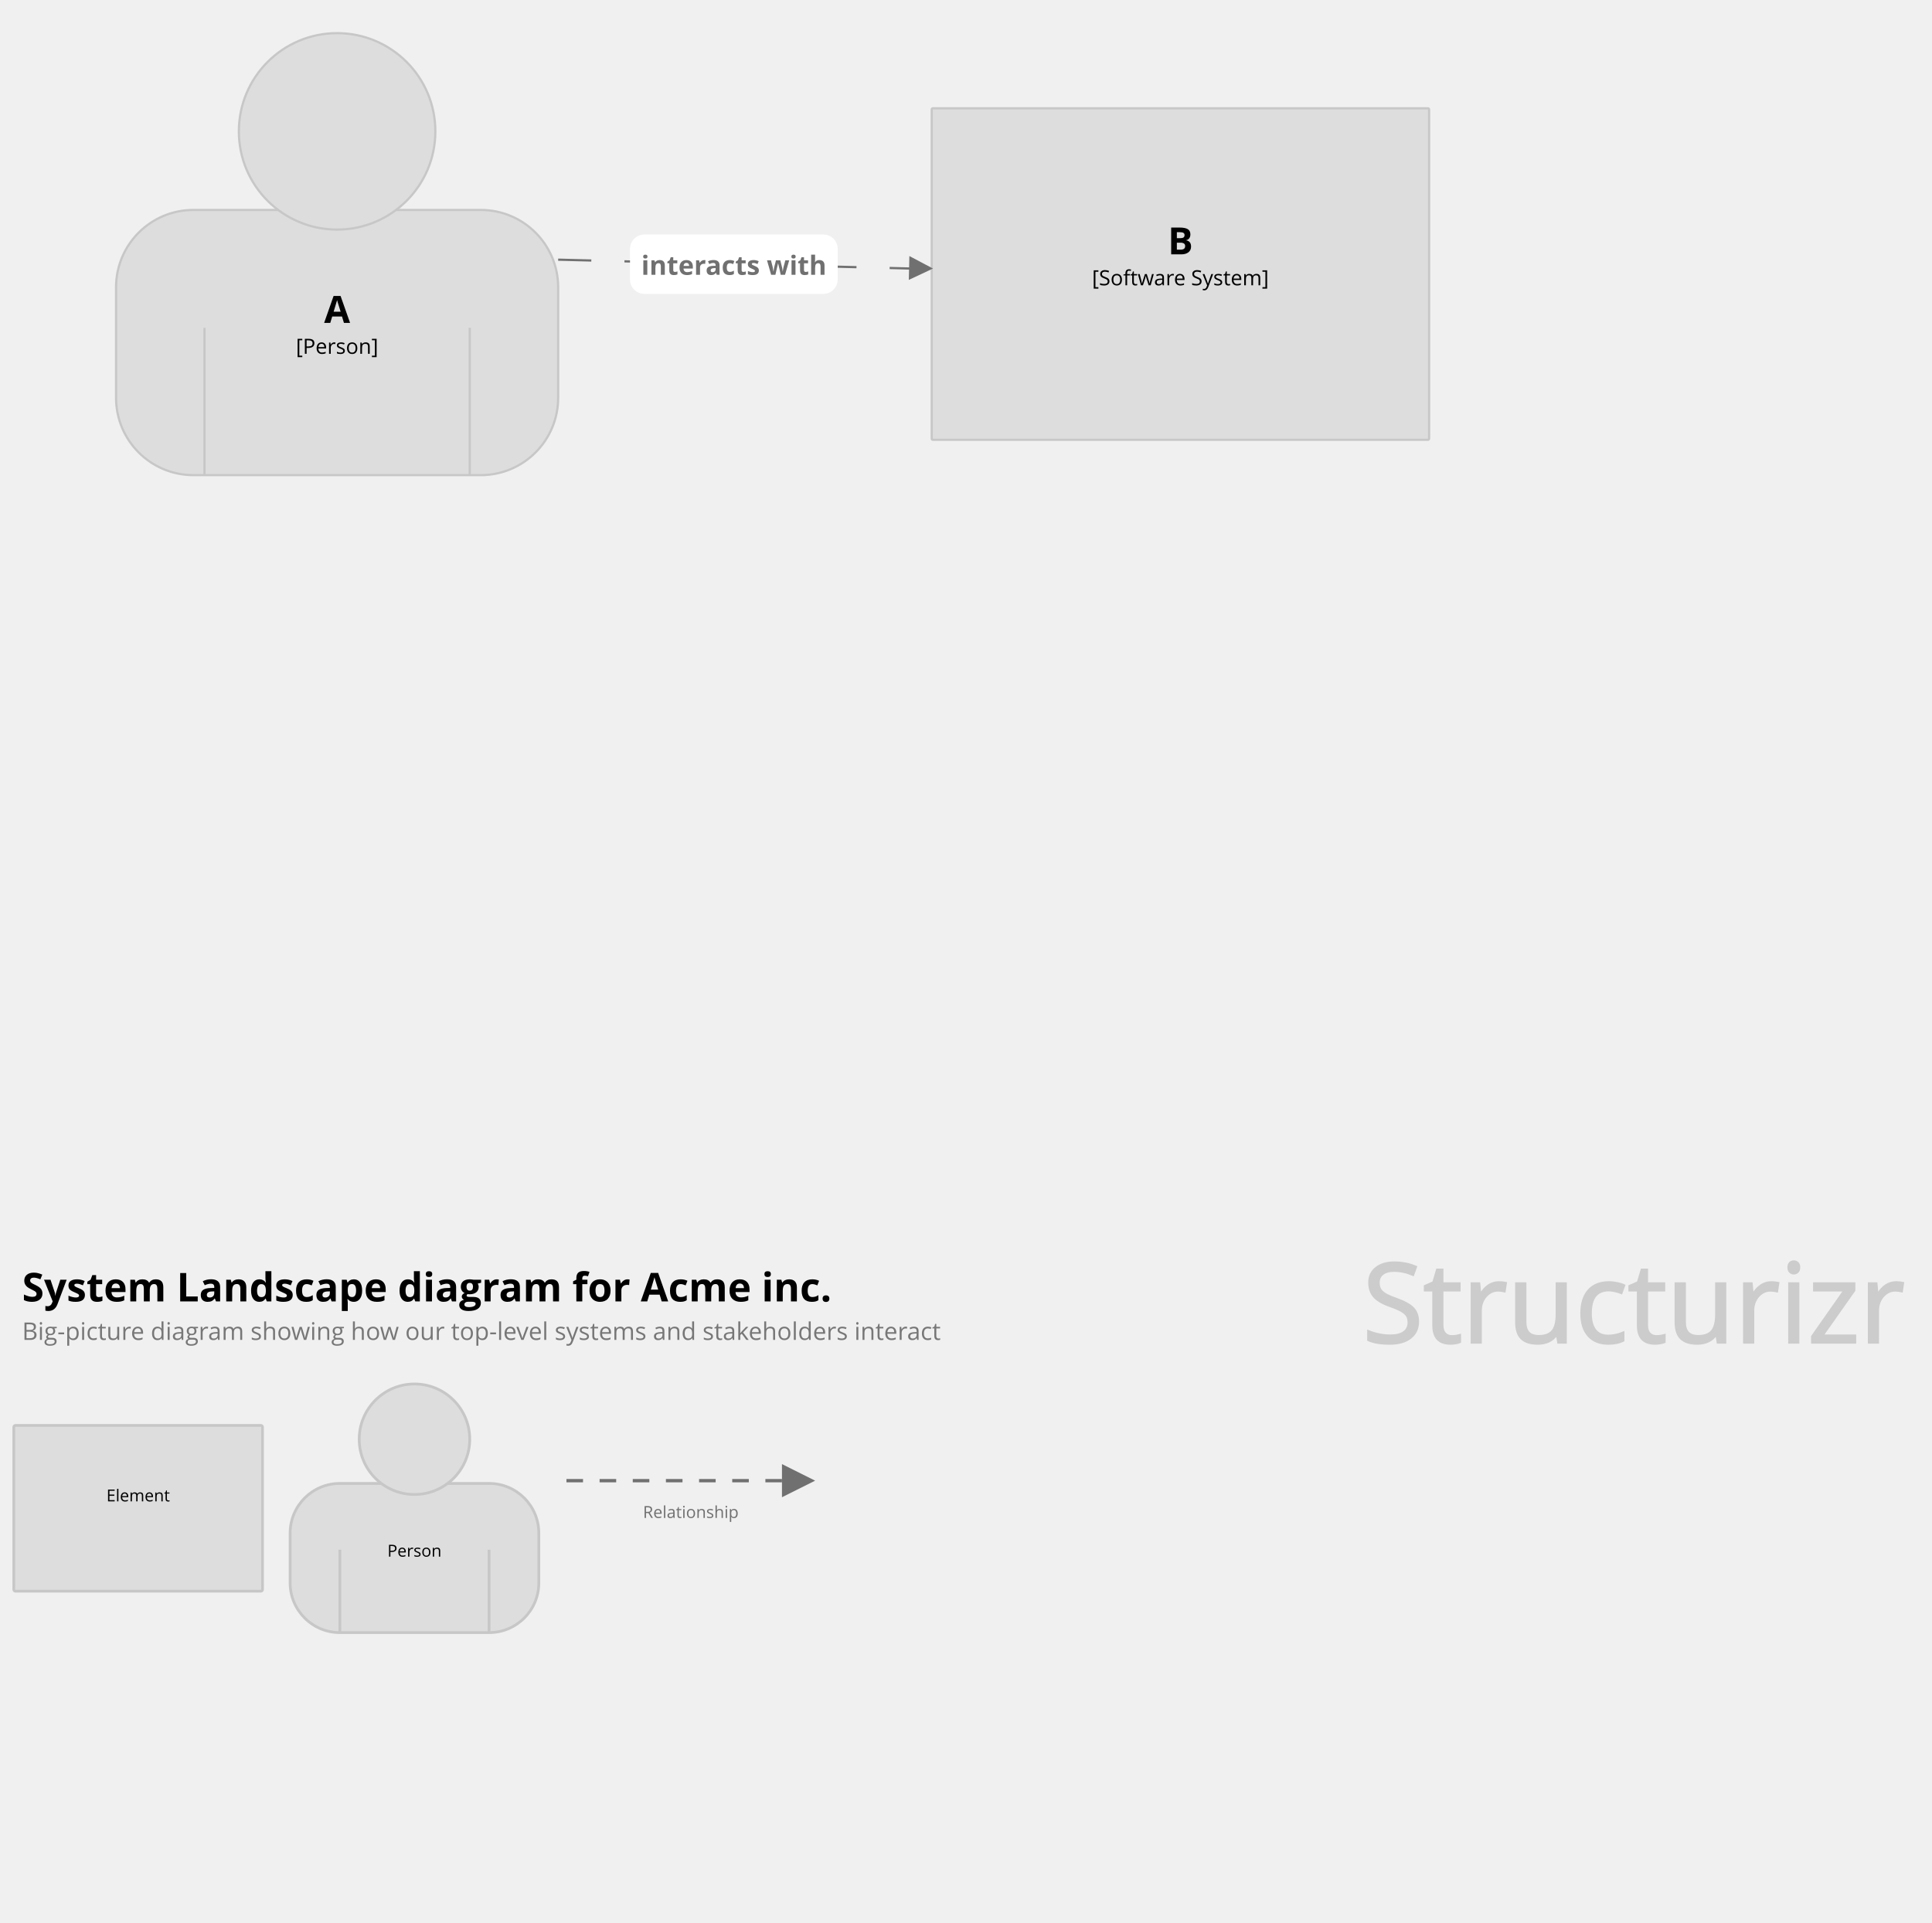
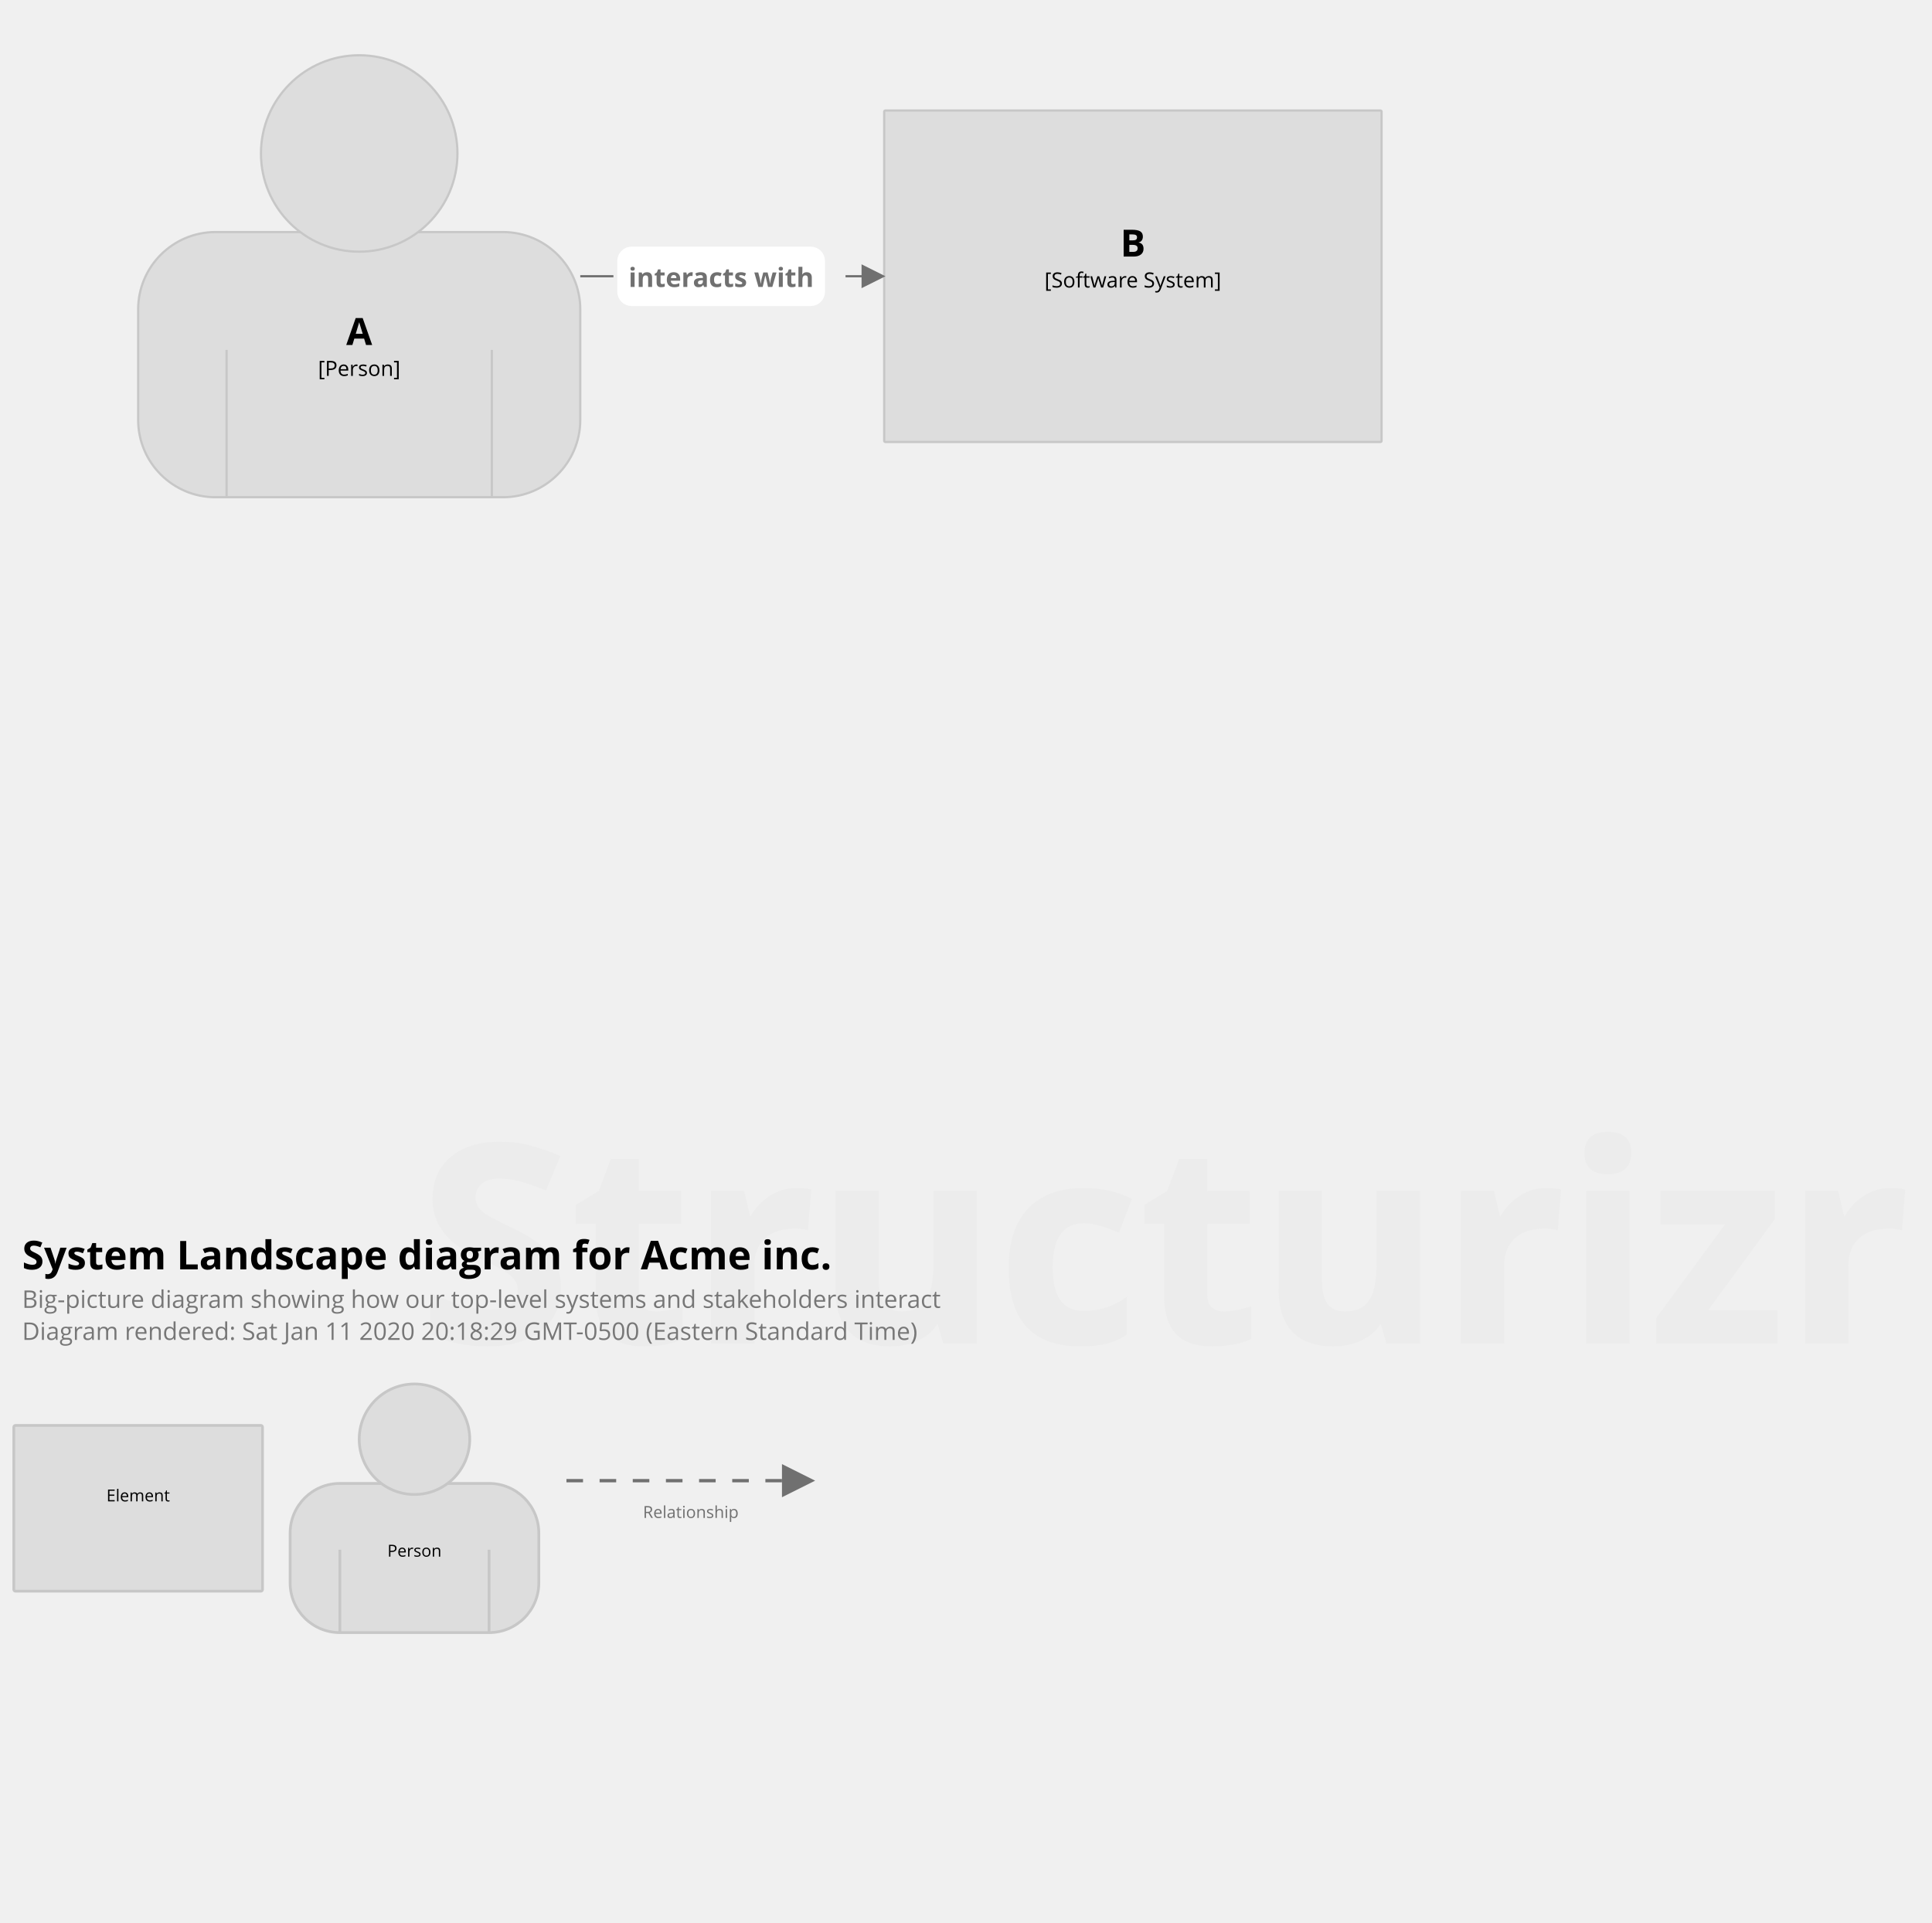
- <svg xmlns="http://www.w3.org/2000/svg" version="1.1" viewBox="0 0 1748 1740">
+ <svg xmlns="http://www.w3.org/2000/svg" version="1.1" viewBox="0 0 1748 1740" style="background: #ffffff">
  <g>
    <g id="v-3" class="joint-viewport" transform="matrix(1,0,0,1,0,0)">
-       <g id="j_12" model-id="16c12989-7fd2-44de-9a18-c8de6a52f73b" class="joint-theme-default joint-cell joint-type-structurizr joint-type-structurizr-diagrammetadata joint-element" data-type="structurizr.diagramMetadata" transform="translate(20,1224)">
-         <g id="v-91">
-           <text class="structurizrDiagramMetadata structurizrMetadata" id="v-92" font-weight="normal" font-size="22px" text-anchor="start" fill="#777777" pointer-events="none" font-family="Open Sans" />
-         </g>
-       </g>
-       <g id="j_11" model-id="731abb5a-4daf-49a1-b168-59def8f108f5" class="joint-theme-default joint-cell joint-type-structurizr joint-type-structurizr-diagramdescription joint-element" data-type="structurizr.diagramDescription" transform="translate(20,1195)">
-         <g id="v-87">
-           <text y="0.8em" text-anchor="start" transform="matrix(1,0,0,1,0,0)" font-size="22px" font-weight="normal" fill="#777777" id="v-88" class="structurizrDiagramDescription structurizrMetadata" pointer-events="none" font-family="Open Sans">
-             <tspan id="v-89" class="v-line" dy="0em" x="0">Big-picture diagram showing how our top-level systems and stakeholders interact</tspan>
+       <g id="j_12" model-id="7d108df9-d9ef-482f-b151-2ff3ebb75f48" class="joint-theme-default joint-cell joint-type-structurizr joint-type-structurizr-diagrammetadata joint-element" data-type="structurizr.diagramMetadata" transform="translate(20,1195)">
+         <g id="v-94">
+           <text y="0.8em" text-anchor="start" transform="matrix(1,0,0,1,0,0)" font-size="22px" font-weight="normal" fill="#777777" id="v-95" class="structurizrDiagramMetadata structurizrMetadata" pointer-events="none" font-family="Open Sans">
+             <tspan id="v-96" class="v-line" dy="0em" x="0">Diagram rendered: Sat Jan 11 2020 20:18:29 GMT-0500 (Eastern Standard Time)</tspan>
          </text>
        </g>
      </g>
-       <g id="j_10" model-id="c3e2a27d-fb1a-4140-b4b5-51a0a0887d23" class="joint-theme-default joint-cell joint-type-structurizr joint-type-structurizr-diagramtitle joint-element" data-type="structurizr.diagramTitle" transform="translate(20,1149)">
-         <g id="v-83">
-           <text y="0.8em" text-anchor="start" transform="matrix(1,0,0,1,0,0)" font-size="36px" font-weight="bold" fill="#000000" id="v-84" class="structurizrDiagramTitle structurizrMetadata" pointer-events="none" font-family="Open Sans">
-             <tspan id="v-85" class="v-line" dy="0em" x="0">System Landscape diagram for Acme inc.</tspan>
+       <g id="j_11" model-id="d7691b0a-3ce9-4996-9278-80f5cd365cde" class="joint-theme-default joint-cell joint-type-structurizr joint-type-structurizr-diagramdescription joint-element" data-type="structurizr.diagramDescription" transform="translate(20,1166)">
+         <g id="v-90">
+           <text y="0.8em" text-anchor="start" transform="matrix(1,0,0,1,0,0)" font-size="22px" font-weight="normal" fill="#777777" id="v-91" class="structurizrDiagramDescription structurizrMetadata" pointer-events="none" font-family="Open Sans">
+             <tspan id="v-92" class="v-line" dy="0em" x="0">Big-picture diagram showing how our top-level systems and stakeholders interact</tspan>
          </text>
        </g>
      </g>
-       <g id="j_6" model-id="569f0793-d96c-4785-83cb-1bef29fdc922" class="joint-theme-default joint-cell joint-type-structurizr joint-type-structurizr-person joint-element" data-type="structurizr.person" transform="translate(105,30)" style="cursor: move !important">
-         <g class="structurizrElement" id="v-34" style="opacity: 1;">
-           <rect y="160" rx="70" stroke="#c7c7c7" fill="#dddddd" width="400" stroke-width="2" id="v-36" class="structurizrPersonBody structurizrHighlightableElement" x="0" pointer-events="visiblePainted" height="240" />
-           <circle r="88.889" stroke="#c7c7c7" fill="#dddddd" stroke-width="2" cx="200" id="v-35" class="structurizrPersonHead structurizrHighlightableElement" cy="88.889" pointer-events="visiblePainted" />
-           <line class="structurizrPersonRightArm" x1="80" y1="266.667" x2="80" y2="400" style="stroke-width:2px" id="v-42" stroke="#c7c7c7" />
-           <line class="structurizrPersonLeftArm" x1="320" y1="266.667" x2="320" y2="400" style="stroke-width:2px" id="v-43" stroke="#c7c7c7" />
-           <text y="0.8em" text-anchor="middle" transform="matrix(1,0,0,1,200,235)" font-size="34px" font-weight="bold" fill="#000000" id="v-37" class="structurizrName" pointer-events="visible" font-family="Open Sans">
-             <tspan id="v-44" class="v-line" dy="0em" x="0">A</tspan>
+       <g id="j_10" model-id="08d0c2c4-e932-43f8-acc0-8c6e8c46ad30" class="joint-theme-default joint-cell joint-type-structurizr joint-type-structurizr-diagramtitle joint-element" data-type="structurizr.diagramTitle" transform="translate(20,1120)">
+         <g id="v-86">
+           <text y="0.8em" text-anchor="start" transform="matrix(1,0,0,1,0,0)" font-size="36px" font-weight="bold" fill="#000000" id="v-87" class="structurizrDiagramTitle structurizrMetadata" pointer-events="none" font-family="Open Sans">
+             <tspan id="v-88" class="v-line" dy="0em" x="0">System Landscape diagram for Acme inc.</tspan>
          </text>
-           <text class="structurizrMetaData" id="v-38" font-size="19px" y="0.8em" text-anchor="middle" font-family="Open Sans" fill="#000000" transform="matrix(1,0,0,1,200,275)">
-             <tspan id="v-45" class="v-line" dy="0em" x="0">[Person]</tspan>
-           </text>
-           <text y="0.8em" text-anchor="middle" transform="matrix(1,0,0,1,200,325)" font-size="24px" fill="#000000" id="v-39" class="structurizrDescription" display="none" font-family="Open Sans">
-             <tspan id="v-46" class="v-line v-empty-line" dy="0em" x="0" style="fill-opacity: 0; stroke-opacity: 0;">-</tspan>
-           </text>
-           <text text-anchor="middle" transform="matrix(1,0,0,1,200,371.2)" font-size="24" font-weight="bold" fill="#a6a6a6" id="v-40" class="structurizrNavigation" display="none" font-family="Open Sans" />
-           <image class="structurizrIcon" id="v-41" />
        </g>
      </g>
-       <g id="j_7" model-id="d7b1dd86-700f-49a1-a5e8-6e1637aae8b7" class="joint-theme-default joint-cell joint-type-structurizr joint-type-structurizr-box joint-element" data-type="structurizr.box" transform="translate(843,98)" style="cursor: move !important">
-         <g class="structurizrElement" id="v-48" style="opacity: 1;">
-           <rect rx="1" stroke="#c7c7c7" fill="#dddddd" width="450" stroke-width="2" id="v-49" class="structurizrBox structurizrHighlightableElement" pointer-events="visiblePainted" ry="1" height="300" />
-           <text y="0.8em" text-anchor="middle" transform="matrix(1,0,0,1,225,105)" font-size="34" font-weight="bold" fill="#000000" id="v-50" class="structurizrName" pointer-events="visible" font-family="Open Sans">
-             <tspan id="v-55" class="v-line" dy="0em" x="0">B</tspan>
+       <g id="j_6" model-id="1b598a59-3956-4895-a4db-870164238949" class="joint-theme-default joint-cell joint-type-structurizr joint-type-structurizr-person joint-element" data-type="structurizr.person" transform="translate(125,50)" style="cursor: move !important">
+         <g class="structurizrElement" id="v-36" style="opacity: 1;">
+           <rect y="160" rx="70" stroke="#c7c7c7" fill="#dddddd" width="400" stroke-width="2" id="v-38" class="structurizrPersonBody structurizrHighlightableElement" x="0" pointer-events="visiblePainted" height="240" />
+           <circle r="88.889" stroke="#c7c7c7" fill="#dddddd" stroke-width="2" cx="200" id="v-37" class="structurizrPersonHead structurizrHighlightableElement" cy="88.889" pointer-events="visiblePainted" />
+           <line class="structurizrPersonRightArm" x1="80" y1="266.667" x2="80" y2="400" style="stroke-width:2px" id="v-44" stroke="#c7c7c7" />
+           <line class="structurizrPersonLeftArm" x1="320" y1="266.667" x2="320" y2="400" style="stroke-width:2px" id="v-45" stroke="#c7c7c7" />
+           <text y="0.8em" text-anchor="middle" transform="matrix(1,0,0,1,200,235)" font-size="34px" font-weight="bold" fill="#000000" id="v-39" class="structurizrName" pointer-events="visible" font-family="Open Sans">
+             <tspan id="v-46" class="v-line" dy="0em" x="0">A</tspan>
          </text>
-           <text class="structurizrMetaData" id="v-51" font-size="19" y="0.8em" text-anchor="middle" font-family="Open Sans" fill="#000000" transform="matrix(1,0,0,1,225,145)">
-             <tspan id="v-56" class="v-line" dy="0em" x="0">[Software System]</tspan>
+           <text class="structurizrMetaData" id="v-40" font-size="19px" y="0.8em" text-anchor="middle" font-family="Open Sans" fill="#000000" transform="matrix(1,0,0,1,200,275)">
+             <tspan id="v-47" class="v-line" dy="0em" x="0">[Person]</tspan>
          </text>
-           <text y="0.8em" text-anchor="middle" transform="matrix(1,0,0,1,225,195)" font-size="24" fill="#000000" id="v-52" class="structurizrDescription" display="none" font-family="Open Sans">
-             <tspan id="v-57" class="v-line v-empty-line" dy="0em" x="0" style="fill-opacity: 0; stroke-opacity: 0;">-</tspan>
+           <text y="0.8em" text-anchor="middle" transform="matrix(1,0,0,1,200,325)" font-size="24px" fill="#000000" id="v-41" class="structurizrDescription" display="none" font-family="Open Sans">
+             <tspan id="v-48" class="v-line v-empty-line" dy="0em" x="0" style="fill-opacity: 0; stroke-opacity: 0;">-</tspan>
          </text>
-           <text text-anchor="middle" transform="matrix(1,0,0,1,225,270)" font-size="24" font-weight="bold" fill="#a6a6a6" id="v-53" class="structurizrNavigation" display="none" font-family="Open Sans" />
-           <image class="structurizrIcon" id="v-54" />
+           <text text-anchor="middle" transform="matrix(1,0,0,1,200,371.2)" font-size="24" font-weight="bold" fill="#a6a6a6" id="v-42" class="structurizrNavigation" display="none" font-family="Open Sans" />
+           <image class="structurizrIcon" id="v-43" />
        </g>
      </g>
-       <g id="j_8" model-id="e3962a40-a061-44ea-8ae3-6d357090013d" class="joint-theme-default joint-cell joint-type-structurizr joint-type-structurizr-relationship joint-link" data-type="structurizr.relationship">
-         <path class="connection" stroke="#707070" id="v-73" stroke-width="2" stroke-dasharray="30 30" fill="none" d="M 505 235 823 243" style="opacity: 1;" />
-         <path class="marker-source" fill="black" stroke="black" transform="translate(505,235) scale(1,1) rotate(1.355865)" />
-         <path class="marker-target" fill="#707070" stroke="#707070" id="v-75" d="M 20 0 L 0 10 L 20 20 z" transform="translate(842.7634,252.9972) scale(1,1) rotate(-178.6441)" style="opacity: 1;" />
-         <path class="connection-wrap highlightedLink" id="v-74" fill="none" d="M 505 235 823 243" />
+       <g id="j_7" model-id="03053fd9-e158-4f58-a615-73a1ce674c5d" class="joint-theme-default joint-cell joint-type-structurizr joint-type-structurizr-box joint-element" data-type="structurizr.box" transform="translate(800,100)" style="cursor: move !important">
+         <g class="structurizrElement" id="v-50" style="opacity: 1;">
+           <rect rx="1" stroke="#c7c7c7" fill="#dddddd" width="450" stroke-width="2" id="v-51" class="structurizrBox structurizrHighlightableElement" pointer-events="visiblePainted" ry="1" height="300" />
+           <text y="0.8em" text-anchor="middle" transform="matrix(1,0,0,1,225,105)" font-size="34" font-weight="bold" fill="#000000" id="v-52" class="structurizrName" pointer-events="visible" font-family="Open Sans">
+             <tspan id="v-57" class="v-line" dy="0em" x="0">B</tspan>
+           </text>
+           <text class="structurizrMetaData" id="v-53" font-size="19" y="0.8em" text-anchor="middle" font-family="Open Sans" fill="#000000" transform="matrix(1,0,0,1,225,145)">
+             <tspan id="v-58" class="v-line" dy="0em" x="0">[Software System]</tspan>
+           </text>
+           <text y="0.8em" text-anchor="middle" transform="matrix(1,0,0,1,225,195)" font-size="24" fill="#000000" id="v-54" class="structurizrDescription" display="none" font-family="Open Sans">
+             <tspan id="v-59" class="v-line v-empty-line" dy="0em" x="0" style="fill-opacity: 0; stroke-opacity: 0;">-</tspan>
+           </text>
+           <text text-anchor="middle" transform="matrix(1,0,0,1,225,270)" font-size="24" font-weight="bold" fill="#a6a6a6" id="v-55" class="structurizrNavigation" display="none" font-family="Open Sans" />
+           <image class="structurizrIcon" id="v-56" />
+         </g>
+       </g>
+       <g id="j_8" model-id="3f0452c6-9122-46c3-9924-b3d33d8d08b0" class="joint-theme-default joint-cell joint-type-structurizr joint-type-structurizr-relationship joint-link" data-type="structurizr.relationship">
+         <path class="connection" stroke="#707070" id="v-75" stroke-width="2" stroke-dasharray="30 30" fill="none" d="M 525 250 780 250" style="opacity: 1;" />
+         <path class="marker-source" fill="black" stroke="black" transform="translate(525,250) scale(1,1) rotate(0)" />
+         <path class="marker-target" fill="#707070" stroke="#707070" id="v-77" d="M 20 0 L 0 10 L 20 20 z" transform="translate(800,260) scale(1,1) rotate(-180)" style="opacity: 1;" />
+         <path class="connection-wrap highlightedLink" id="v-76" fill="none" d="M 525 250 780 250" />
        <g class="labels">
-           <g class="label" id="v-65" label-idx="0" transform="translate(664, 239)" style="opacity: 1;">
-             <rect rx="3" stroke="#ffffff" transform="matrix(1,0,0,1,-84,-16.8)" fill="#ffffff" width="167.938" stroke-width="20px" id="v-67" pointer-events="none" ry="3" height="33.781" />
-             <text y="0.8em" text-anchor="middle" transform="matrix(1,0,0,1,0,-9.5)" font-size="24px" font-weight="bold" fill="#707070" id="v-66" pointer-events="none" font-family="Open Sans">
-               <tspan id="v-68" class="v-line" dy="0em" x="0">interacts with</tspan>
+           <g class="label" id="v-67" label-idx="0" transform="translate(652.5, 250)" style="opacity: 1;">
+             <rect rx="3" stroke="#ffffff" transform="matrix(1,0,0,1,-84,-16.8)" fill="#ffffff" width="167.938" stroke-width="20px" id="v-69" pointer-events="none" ry="3" height="33.781" />
+             <text y="0.8em" text-anchor="middle" transform="matrix(1,0,0,1,0,-9.5)" font-size="24px" font-weight="bold" fill="#707070" id="v-68" pointer-events="none" font-family="Open Sans">
+               <tspan id="v-70" class="v-line" dy="0em" x="0">interacts with</tspan>
            </text>
          </g>
-           <g class="label" id="v-69" label-idx="1" transform="translate(664, 270.2)" style="opacity: 1;">
-             <rect id="v-71" fill="#ffffff" rx="3" ry="3" pointer-events="none" width="0" height="0" transform="matrix(1,0,0,1,0,0)" />
-             <text y="0.8em" text-anchor="middle" transform="matrix(1,0,0,1,0,0)" font-size="19px" font-weight="normal" fill="#707070" id="v-70" display="none" pointer-events="none" font-family="Open Sans">
-               <tspan id="v-72" class="v-line v-empty-line" dy="0em" x="0" style="fill-opacity: 0; stroke-opacity: 0;">-</tspan>
+           <g class="label" id="v-71" label-idx="1" transform="translate(652.5, 281.2)" style="opacity: 1;">
+             <rect id="v-73" fill="#ffffff" rx="3" ry="3" pointer-events="none" width="0" height="0" transform="matrix(1,0,0,1,0,0)" />
+             <text y="0.8em" text-anchor="middle" transform="matrix(1,0,0,1,0,0)" font-size="19px" font-weight="normal" fill="#707070" id="v-72" display="none" pointer-events="none" font-family="Open Sans">
+               <tspan id="v-74" class="v-line v-empty-line" dy="0em" x="0" style="fill-opacity: 0; stroke-opacity: 0;">-</tspan>
            </text>
          </g>
        </g>
        <g class="marker-vertices" display="none" />
-         <g class="marker-arrowheads" id="v-77" display="none">
-           <g class="marker-arrowhead-group marker-arrowhead-group-source" id="v-62">
+         <g class="marker-arrowheads" id="v-79" display="none">
+           <g class="marker-arrowhead-group marker-arrowhead-group-source" id="v-64">
            <path class="marker-arrowhead" end="source" d="M 26 0 L 0 13 L 26 26 z" />
          </g>
-           <g class="marker-arrowhead-group marker-arrowhead-group-target" id="v-63">
+           <g class="marker-arrowhead-group marker-arrowhead-group-target" id="v-65">
            <path class="marker-arrowhead" end="target" d="M 26 0 L 0 13 L 26 26 z" />
          </g>
        </g>
-         <g class="link-tools" id="v-76" display="none">
-           <g class="link-tool" id="v-61" transform="translate(544.9874, 236.006) ">
+         <g class="link-tools" id="v-78" display="none">
+           <g class="link-tool" id="v-63" transform="translate(565, 250) ">
            <g class="tool-remove" event="remove">
              <circle r="11" />
              <path transform="scale(.8) translate(-16, -16)" d="M24.778,21.419 19.276,15.917 24.777,10.415 21.949,7.585 16.447,13.087 10.945,7.585 8.117,10.415 13.618,15.917 8.116,21.419 10.946,24.248 16.447,18.746 21.948,24.248z" />
            </g>
            <g class="tool-options" event="link:options">
              <circle r="11" transform="translate(25)" />
              <path fill="white" transform="scale(.55) translate(29, -16)" d="M31.229,17.736c0.064-0.571,0.104-1.148,0.104-1.736s-0.04-1.166-0.104-1.737l-4.377-1.557c-0.218-0.716-0.504-1.401-0.851-2.05l1.993-4.192c-0.725-0.91-1.549-1.734-2.458-2.459l-4.193,1.994c-0.647-0.347-1.334-0.632-2.049-0.849l-1.558-4.378C17.165,0.708,16.588,0.667,16,0.667s-1.166,0.041-1.737,0.105L12.707,5.15c-0.716,0.217-1.401,0.502-2.05,0.849L6.464,4.005C5.554,4.73,4.73,5.554,4.005,6.464l1.994,4.192c-0.347,0.648-0.632,1.334-0.849,2.05l-4.378,1.557C0.708,14.834,0.667,15.412,0.667,16s0.041,1.165,0.105,1.736l4.378,1.558c0.217,0.715,0.502,1.401,0.849,2.049l-1.994,4.193c0.725,0.909,1.549,1.733,2.459,2.458l4.192-1.993c0.648,0.347,1.334,0.633,2.05,0.851l1.557,4.377c0.571,0.064,1.148,0.104,1.737,0.104c0.588,0,1.165-0.04,1.736-0.104l1.558-4.377c0.715-0.218,1.399-0.504,2.049-0.851l4.193,1.993c0.909-0.725,1.733-1.549,2.458-2.458l-1.993-4.193c0.347-0.647,0.633-1.334,0.851-2.049L31.229,17.736zM16,20.871c-2.69,0-4.872-2.182-4.872-4.871c0-2.69,2.182-4.872,4.872-4.872c2.689,0,4.871,2.182,4.871,4.872C20.871,18.689,18.689,20.871,16,20.871z" />
            </g>
          </g>
        </g>
      </g>
-       <g id="j_9" model-id="140f79c4-8fbb-45ca-8825-c63942eac1a3" class="joint-theme-default joint-cell joint-type-structurizr joint-type-structurizr-diagramwatermark joint-element" data-type="structurizr.diagramWatermark" transform="translate(1478,1135)">
-         <g id="v-79">
-           <text y="0.8em" text-anchor="middle" stroke="#cccccc" transform="matrix(1,0,0,1,0,0)" font-size="100px" font-weight="normal" fill="#cccccc" stroke-width="2px" opacity="1" id="v-80" class="structurizrDiagramWatermark" pointer-events="none" font-family="Open Sans">
-             <tspan id="v-81" class="v-line" dy="0em" x="0">Structurizr</tspan>
+       <g id="j_9" model-id="e2443223-0ba3-47ca-abc6-076ef62bd217" class="joint-theme-default joint-cell joint-type-structurizr joint-type-structurizr-diagramwatermark joint-element" data-type="structurizr.diagramWatermark" transform="translate(1728,1015.257)">
+         <g id="v-81">
+           <text y="0.8em" text-anchor="end" stroke="#777777" transform="matrix(1,0,0,1,0,0)" font-size="249.714px" font-weight="bolder" fill="#777777" style="display: block !important; visibility: visible !important" dominant-baseline="baseline" stroke-width="2px" opacity="0.03" id="v-82" class="structurizrDiagramWatermark" pointer-events="none" font-family="Open Sans">
+             <tspan id="v-98" class="v-line" dy="0em" x="0">Structurizr</tspan>
          </text>
        </g>
      </g>
    </g>
    <defs id="v-4" />
  </g>
  <g transform="translate(0, 1240) scale(0.5, 0.5)">
    <g transform="translate(25,100)">
      <rect y="0" rx="3" stroke="#c7c7c7" fill="#dddddd" width="450" stroke-width="5" x="0" ry="3" height="300" />
      <text x="225" y="137.5" text-anchor="middle" fill="#000000" font-size="30px" font-family="Open Sans">
        <tspan x="225">Element</tspan>
      </text>
    </g>
    <g transform="translate(525,25)">
      <rect x="0" y="180" width="450" height="270" rx="90" fill="#dddddd" stroke-width="5" stroke="#c7c7c7" />
      <circle cx="225" cy="100" r="100" fill="#dddddd" stroke-width="5" stroke="#c7c7c7" />
      <line x1="90" y1="300" x2="90" y2="450" stroke-width="5" stroke="#c7c7c7" />
      <line x1="360" y1="300" x2="360" y2="450" stroke-width="5" stroke="#c7c7c7" />
      <text x="225" y="312.5" text-anchor="middle" fill="#000000" font-size="30px" font-family="Open Sans">
        <tspan x="225">Person</tspan>
      </text>
    </g>
    <g transform="translate(1025,170)">
      <path d="M390,0 L390,60 L450,30 L 390,0" style="fill:#707070" stroke-dasharray="" />
      <path d="M0,30 L390,30" style="stroke:#707070; stroke-width: 6; fill: none; stroke-dasharray: 30 30;" />
      <text x="225" y="97.5" text-anchor="middle" fill="#707070" font-size="30px" font-family="Open Sans">
        <tspan x="225">Relationship</tspan>
      </text>
    </g>
  </g>
</svg>
